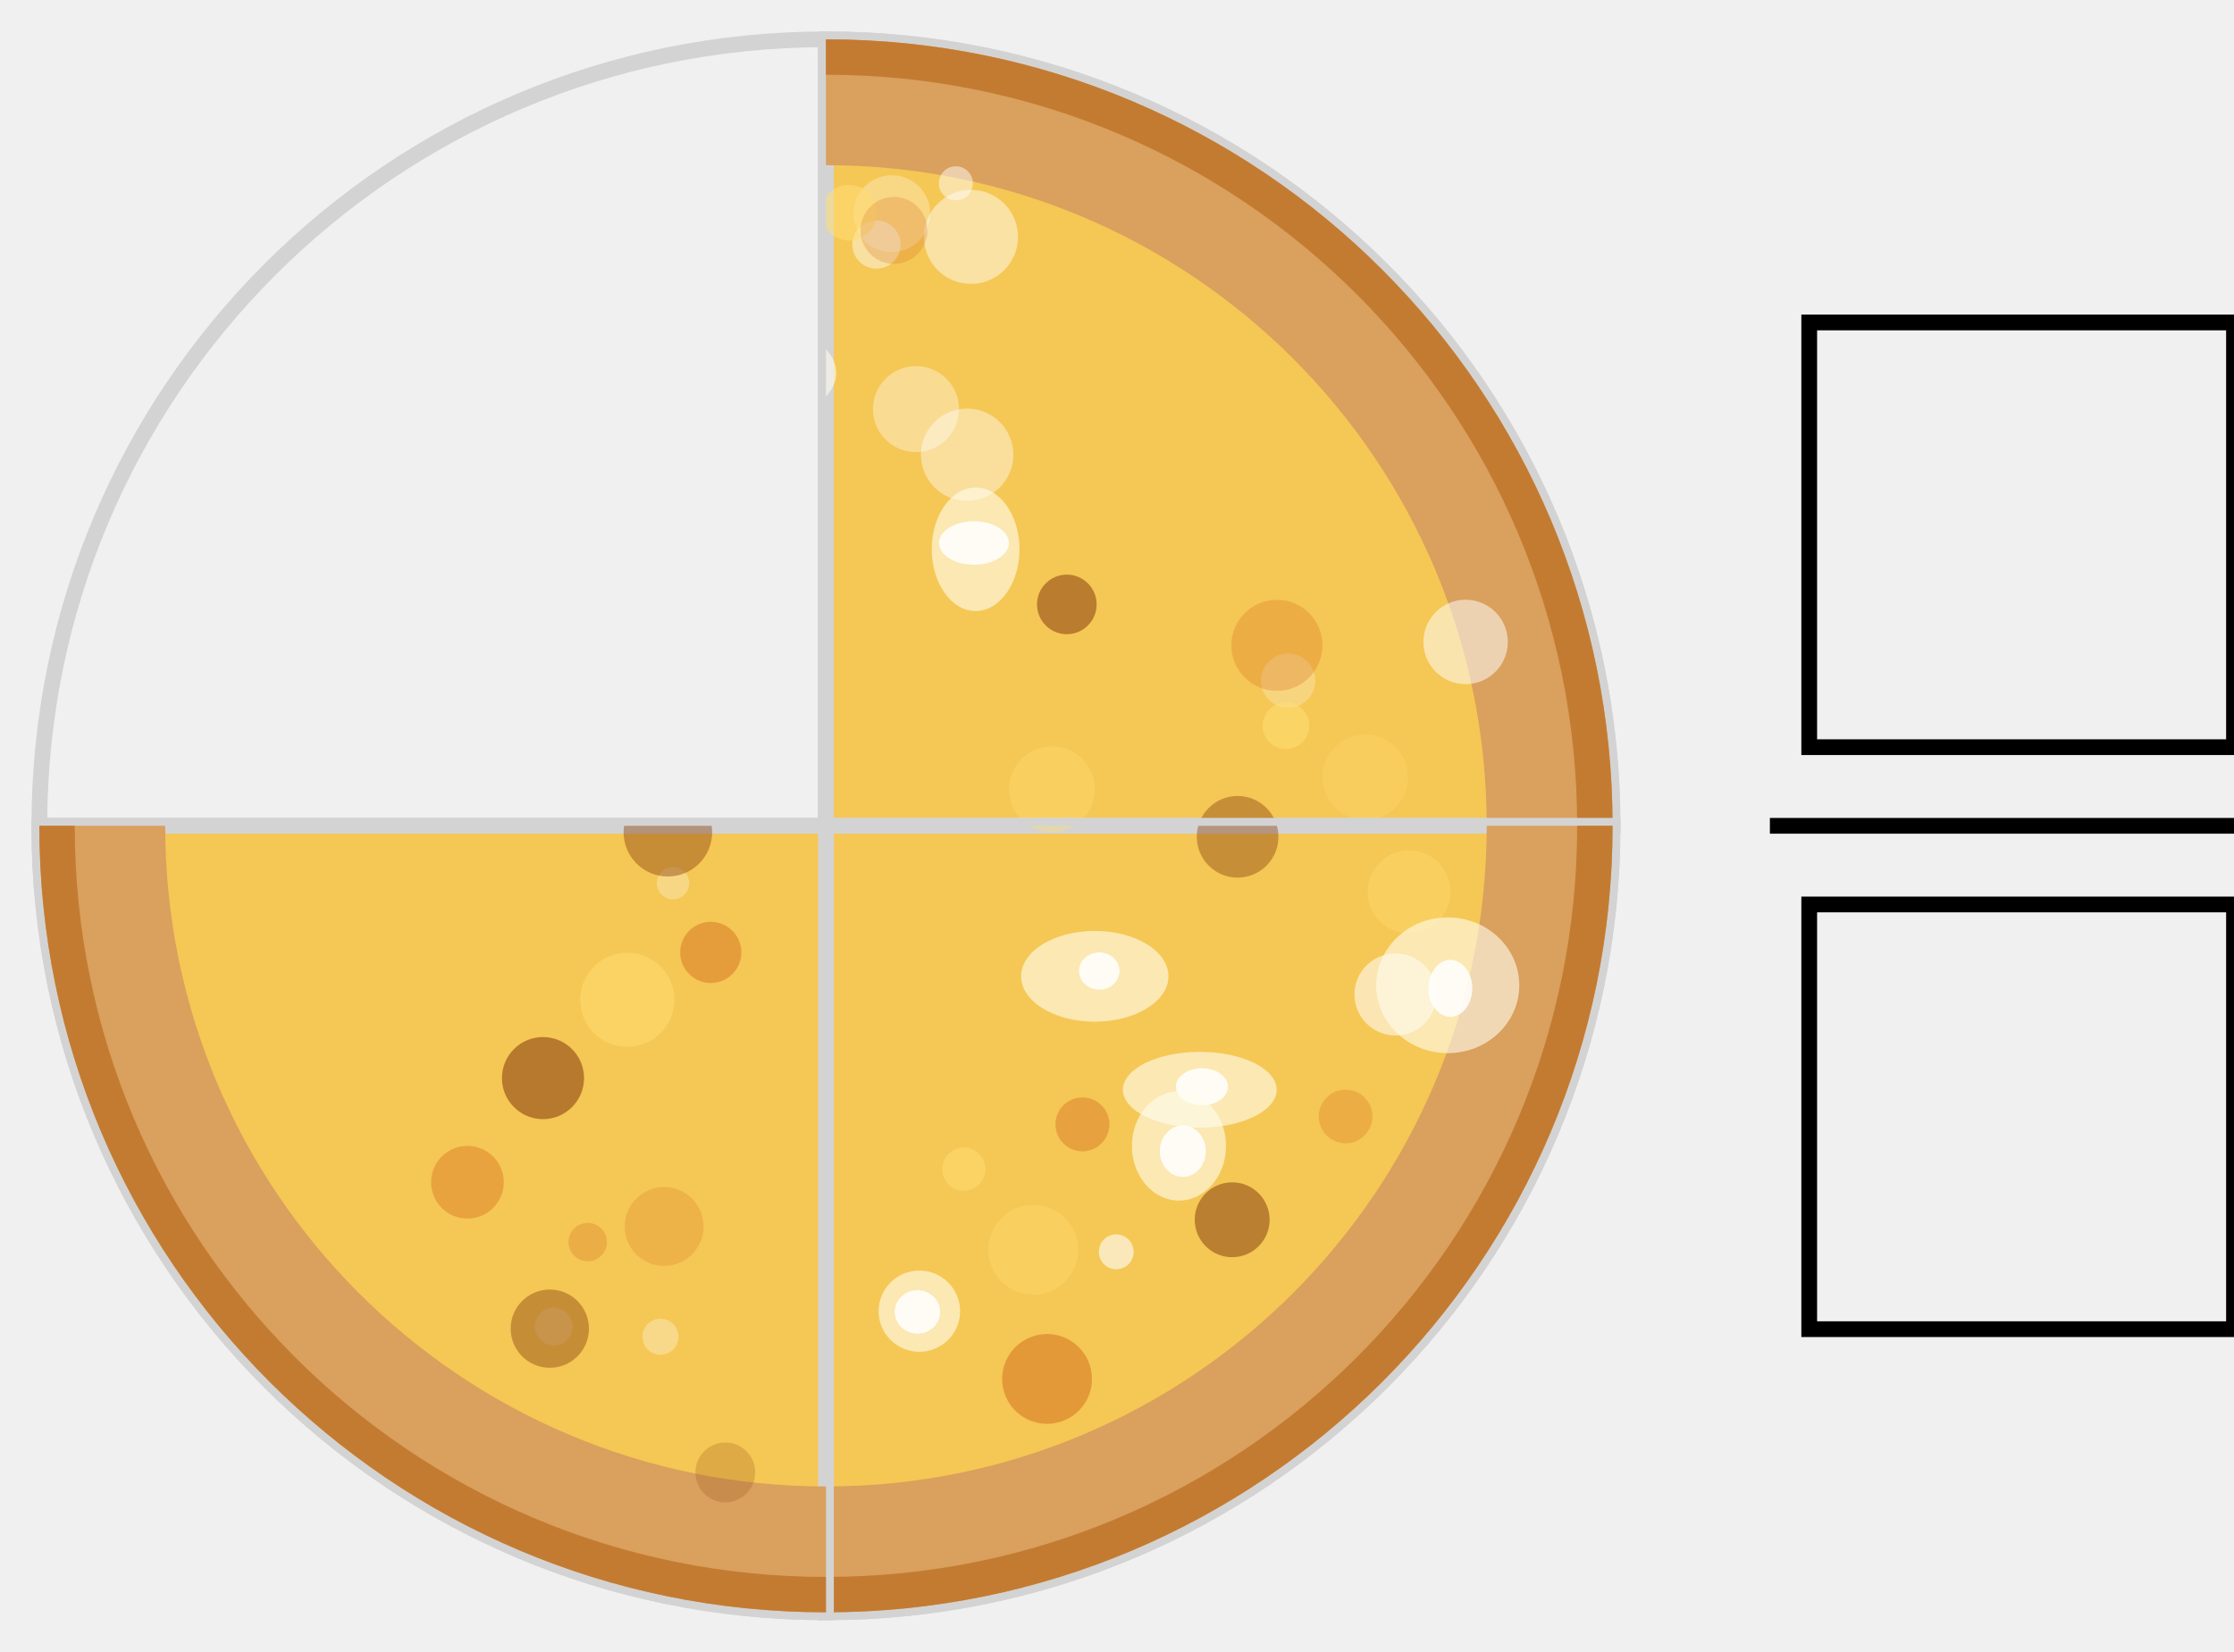
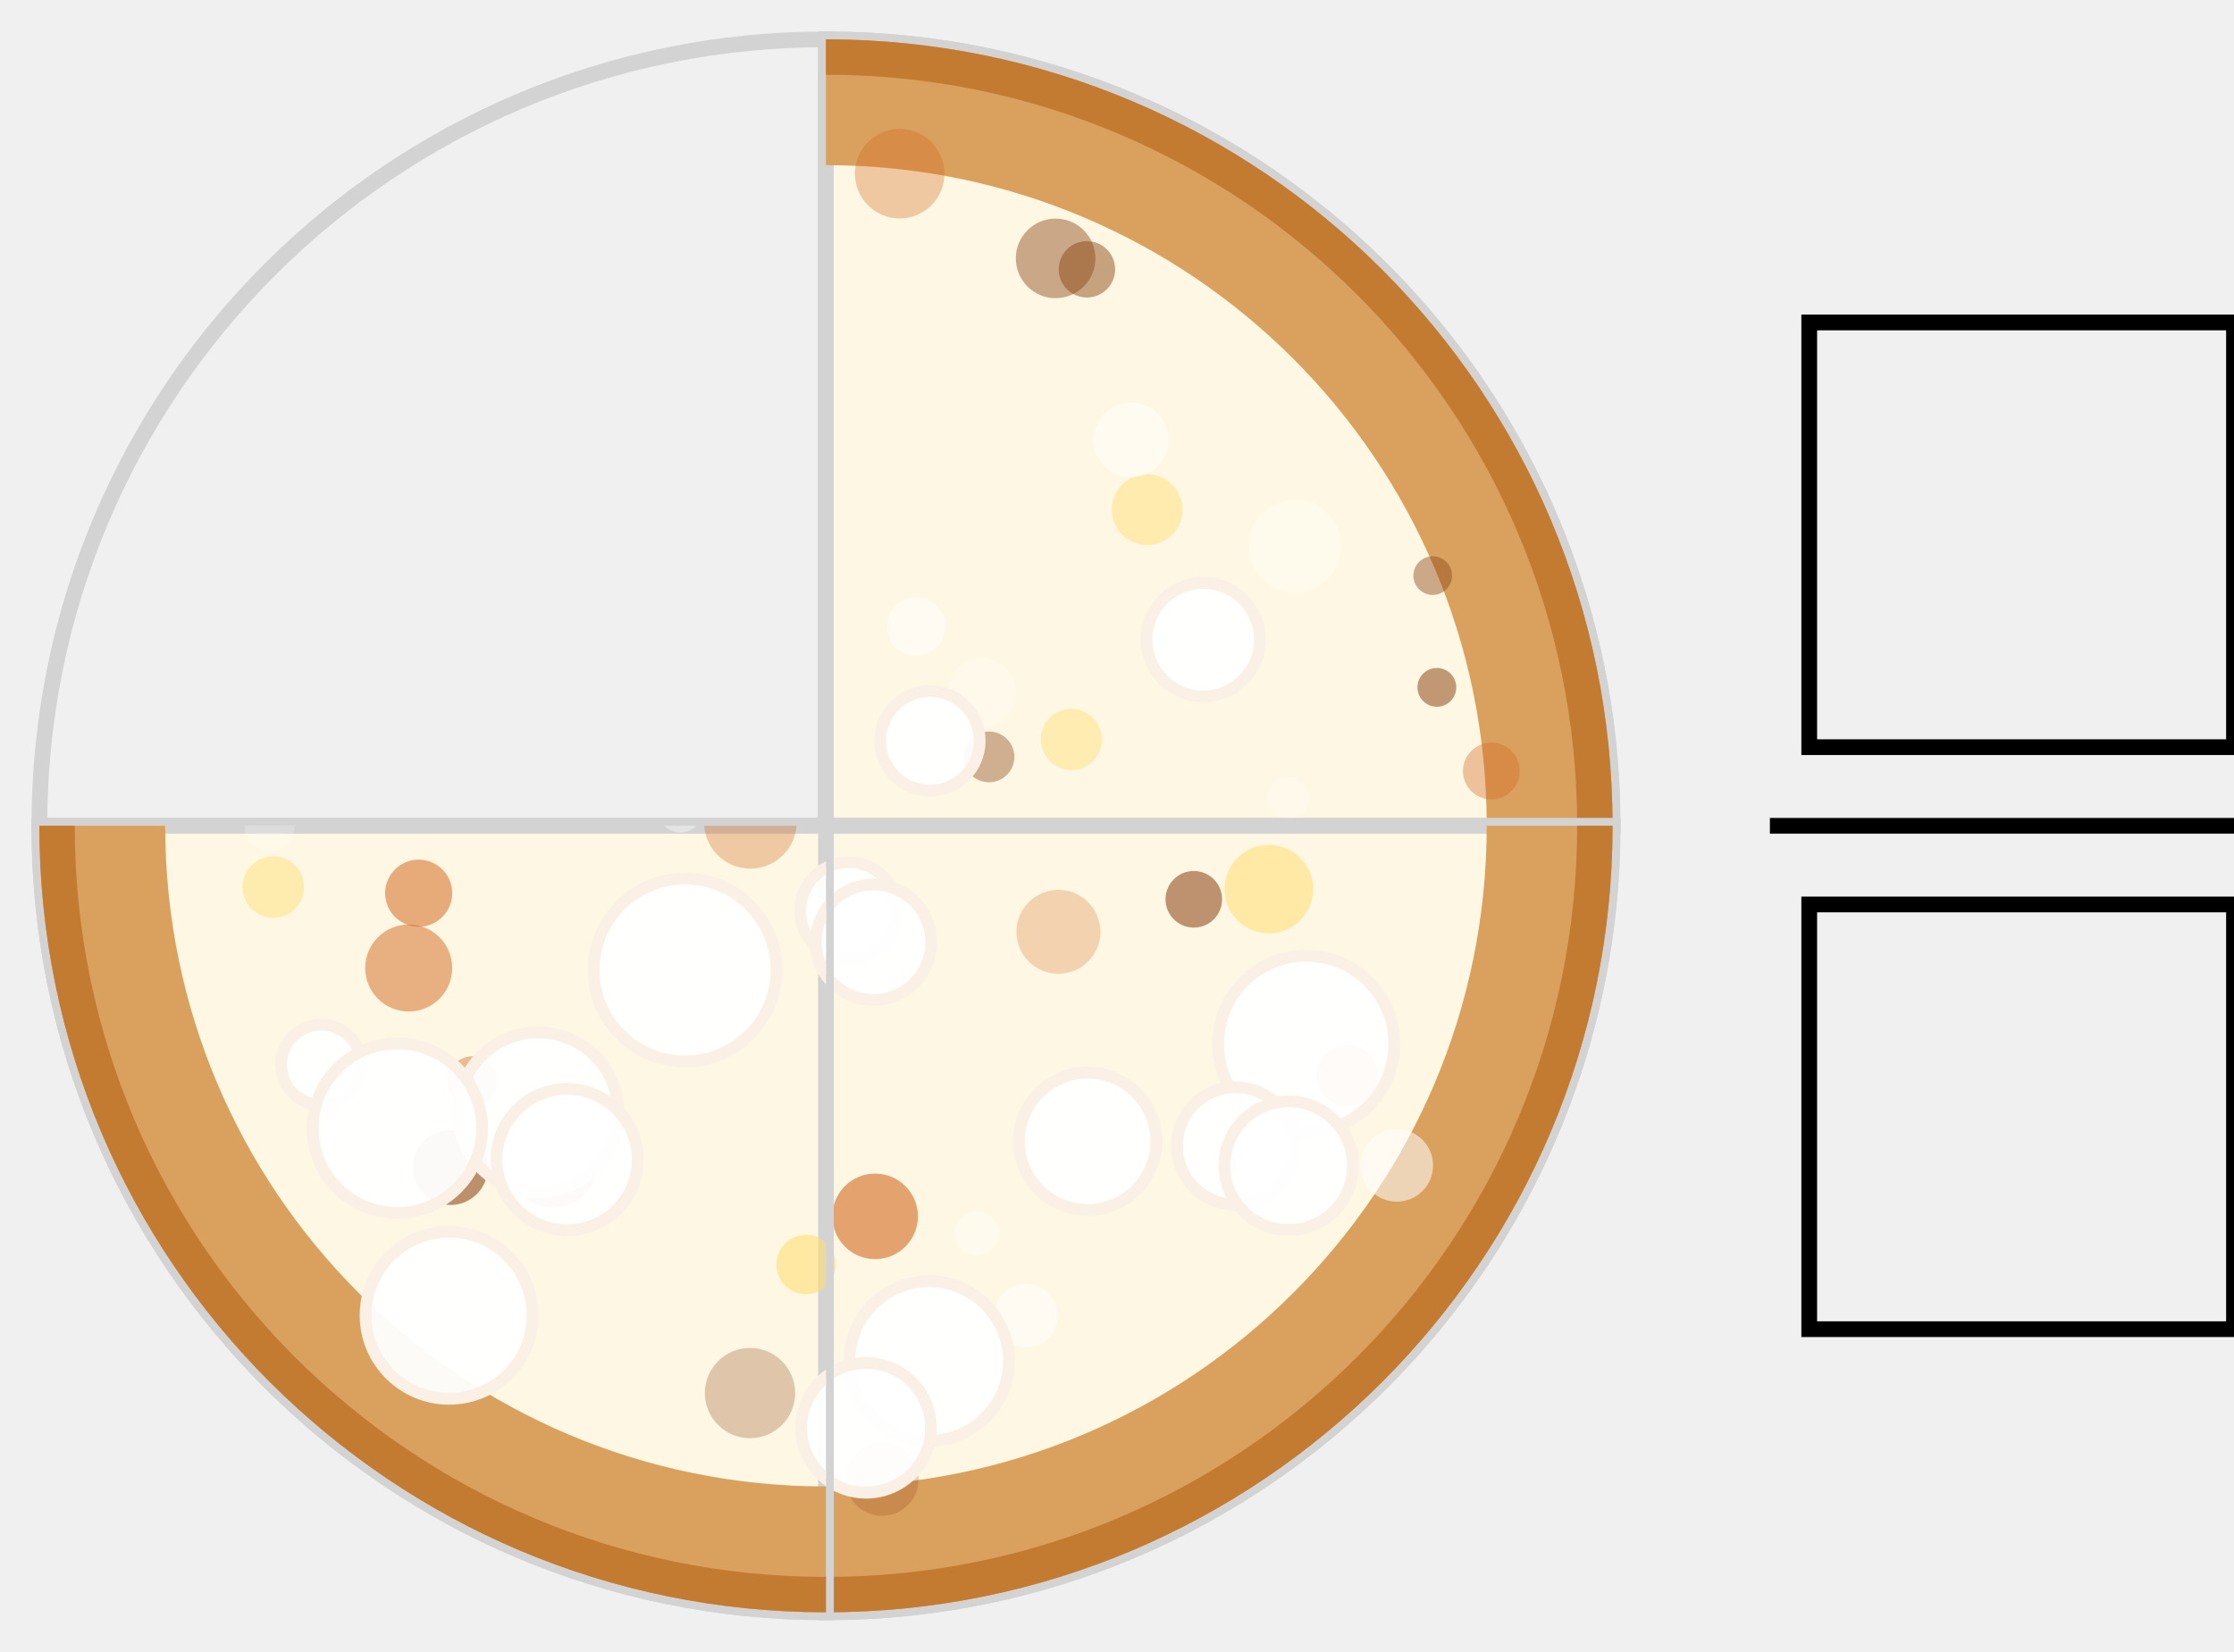
<svg xmlns="http://www.w3.org/2000/svg" xmlns:xlink="http://www.w3.org/1999/xlink" width="284.0" height="210" viewBox="0 0 284.0 210">
  <defs>
-     <clipPath id="clip-4557158128-4503489744">
+     <clipPath id="clip-4524472048-4472137168">
      <path d="M105.0,105.0 L105.0,5.0 A100,100,0,0,1,205.0,105.0 Z" fill="none" />
    </clipPath>
-     <clipPath id="clip-4557158128-4567683664">
+     <clipPath id="clip-4524472048-4535507792">
      <path d="M105.0,105.0 L205.0,105.0 A100,100,0,0,1,105.0,205.0 Z" fill="none" />
    </clipPath>
-     <clipPath id="clip-4557158128-4568192592">
+     <clipPath id="clip-4524472048-4535001040">
      <path d="M105.0,105.0 L105.0,205.0 A100,100,0,0,1,5.0,105 Z" fill="none" />
    </clipPath>
  </defs>
  <g>
    <path d="M105.0,105.0 L105.0,5.0 A100,100,0,0,1,205.0,105.0 Z" fill="none" stroke="lightgray" stroke-width="2" />
    <path d="M105.0,105.0 L205.0,105.0 A100,100,0,0,1,105.0,205.0 Z" fill="none" stroke="lightgray" stroke-width="2" />
    <path d="M105.0,105.0 L105.0,205.0 A100,100,0,0,1,5.0,105 Z" fill="none" stroke="lightgray" stroke-width="2" />
    <path d="M105.0,105.0 L5.0,105 A100,100,0,0,1,105,5.0 Z" fill="none" stroke="lightgray" stroke-width="2" />
-     <path d="M105.0,105.0 L105.0,5.0 A100,100,0,0,1,205.0,105.0 Z" fill="#F5C754" stroke="lightgray" stroke-width="2" />
-     <use xlink:href="#clip-4557158128-4503489744" />
-     <g clip-path="url(#clip-4557158128-4503489744)">
+     <path d="M105.0,105.0 L105.0,5.0 A100,100,0,0,1,205.0,105.0 Z" fill="#FEF7E3" stroke="lightgray" stroke-width="2" />
+     <use xlink:href="#clip-4524472048-4472137168" />
+     <g clip-path="url(#clip-4524472048-4472137168)">
      <circle cx="105.0" cy="105.0" r="92" stroke="#DAA05D" stroke-width="16" fill="none" />
      <circle cx="105.0" cy="105.0" r="98" stroke="#C37B32" stroke-width="5" fill="none" />
-       <circle cx="177.41" cy="126.445" r="5.221" fill="#FFFFFF" fill-opacity="0.554" />
-       <circle cx="133.108" cy="175.327" r="5.71" fill="#D2691E" fill-opacity="0.481" />
-       <circle cx="85.553" cy="112.297" r="2.055" fill="#FFFFFF" fill-opacity="0.284" />
-       <circle cx="122.53" cy="148.662" r="2.758" fill="#FFDE75" fill-opacity="0.496" />
-       <circle cx="79.747" cy="127.121" r="5.995" fill="#FFDE75" fill-opacity="0.499" />
-       <circle cx="113.379" cy="27.168" r="4.886" fill="#FFFFFF" fill-opacity="0.287" />
-       <circle cx="163.754" cy="86.546" r="3.454" fill="#FFFFFF" fill-opacity="0.245" />
-       <circle cx="116.447" cy="52.019" r="5.471" fill="#FFFFFF" fill-opacity="0.367" />
-       <circle cx="156.641" cy="155.088" r="4.759" fill="#8B4513" fill-opacity="0.551" />
-       <circle cx="123.437" cy="30.119" r="5.982" fill="#FFFFFF" fill-opacity="0.468" />
-       <circle cx="131.353" cy="158.908" r="5.721" fill="#FFDE75" fill-opacity="0.372" />
-       <circle cx="157.332" cy="106.395" r="5.19" fill="#8B4513" fill-opacity="0.43" />
-       <circle cx="111.421" cy="31.098" r="3.065" fill="#FFFFFF" fill-opacity="0.449" />
-       <circle cx="84.431" cy="155.946" r="5.007" fill="#D2691E" fill-opacity="0.22" />
-       <circle cx="135.621" cy="76.85" r="3.79" fill="#8B4513" fill-opacity="0.56" />
-       <circle cx="35.321" cy="99.218" r="2.649" fill="#FFDE75" fill-opacity="0.517" />
-       <circle cx="171.062" cy="141.955" r="3.407" fill="#D2691E" fill-opacity="0.281" />
-       <circle cx="137.606" cy="142.957" r="3.426" fill="#D2691E" fill-opacity="0.409" />
-       <circle cx="107.952" cy="27.048" r="3.543" fill="#FFDE75" fill-opacity="0.56" />
-       <circle cx="78.528" cy="90.648" r="4.291" fill="#8B4513" fill-opacity="0.279" />
-       <circle cx="70.394" cy="168.66" r="2.404" fill="#FFFFFF" fill-opacity="0.215" />
-       <circle cx="59.424" cy="150.317" r="4.621" fill="#D2691E" fill-opacity="0.375" />
-       <circle cx="58.285" cy="71.494" r="5.546" fill="#FFDE75" fill-opacity="0.433" />
-       <circle cx="163.487" cy="92.274" r="2.974" fill="#FFDE75" fill-opacity="0.534" />
-       <circle cx="141.906" cy="159.165" r="2.216" fill="#FFFFFF" fill-opacity="0.597" />
-       <circle cx="46.391" cy="65.244" r="3.004" fill="#8B4513" fill-opacity="0.307" />
-       <circle cx="113.642" cy="29.294" r="4.255" fill="#D2691E" fill-opacity="0.232" />
-       <circle cx="173.557" cy="98.827" r="5.443" fill="#FFDE75" fill-opacity="0.256" />
-       <circle cx="133.731" cy="100.349" r="5.462" fill="#FFDE75" fill-opacity="0.38" />
-       <circle cx="121.514" cy="23.305" r="2.164" fill="#FFFFFF" fill-opacity="0.483" />
-       <circle cx="29.654" cy="95.96" r="3.116" fill="#D2691E" fill-opacity="0.53" />
-       <circle cx="71.553" cy="84.394" r="4.637" fill="#FFFFFF" fill-opacity="0.472" />
-       <circle cx="179.128" cy="113.39" r="5.27" fill="#FFDE75" fill-opacity="0.387" />
-       <circle cx="83.965" cy="169.965" r="2.294" fill="#FFFFFF" fill-opacity="0.31" />
-       <circle cx="90.358" cy="121.098" r="3.89" fill="#D2691E" fill-opacity="0.434" />
-       <circle cx="95.423" cy="94.741" r="5.723" fill="#D2691E" fill-opacity="0.385" />
-       <circle cx="162.33" cy="82.051" r="5.787" fill="#D2691E" fill-opacity="0.28" />
-       <circle cx="94.464" cy="26.626" r="5.236" fill="#FFDE75" fill-opacity="0.39" />
-       <circle cx="69.029" cy="137.077" r="5.219" fill="#8B4513" fill-opacity="0.595" />
-       <circle cx="74.712" cy="157.93" r="2.436" fill="#D2691E" fill-opacity="0.279" />
-       <circle cx="186.317" cy="81.62" r="5.367" fill="#FFFFFF" fill-opacity="0.527" />
-       <circle cx="92.206" cy="187.213" r="3.801" fill="#8B4513" fill-opacity="0.222" />
-       <circle cx="69.894" cy="168.935" r="4.975" fill="#8B4513" fill-opacity="0.445" />
-       <circle cx="122.95" cy="57.819" r="5.874" fill="#FFFFFF" fill-opacity="0.421" />
-       <circle cx="84.902" cy="105.813" r="5.629" fill="#8B4513" fill-opacity="0.453" />
-       <ellipse cx="124.027" cy="69.837" rx="5.578" ry="7.857" fill="#FFFDF0" fill-opacity="0.6" />
-       <ellipse cx="123.813" cy="69.039" rx="4.448" ry="2.763" fill="#FFFFFF" fill-opacity="0.85" />
-       <ellipse cx="152.527" cy="138.559" rx="9.777" ry="4.823" fill="#FFFDF0" fill-opacity="0.6" />
-       <ellipse cx="152.798" cy="138.182" rx="3.313" ry="2.358" fill="#FFFFFF" fill-opacity="0.85" />
-       <ellipse cx="149.876" cy="145.703" rx="5.986" ry="6.951" fill="#FFFDF0" fill-opacity="0.6" />
-       <ellipse cx="150.37" cy="146.367" rx="2.931" ry="3.272" fill="#FFFFFF" fill-opacity="0.85" />
-       <ellipse cx="72.487" cy="75.161" rx="6.234" ry="8.643" fill="#FFFDF0" fill-opacity="0.6" />
-       <ellipse cx="72.146" cy="74.445" rx="3.549" ry="3.179" fill="#FFFFFF" fill-opacity="0.85" />
-       <ellipse cx="68.202" cy="35.196" rx="6.314" ry="6.829" fill="#FFFDF0" fill-opacity="0.6" />
-       <ellipse cx="67.424" cy="34.622" rx="3.715" ry="3.796" fill="#FFFFFF" fill-opacity="0.85" />
-       <ellipse cx="184.052" cy="125.276" rx="9.089" ry="8.628" fill="#FFFDF0" fill-opacity="0.6" />
-       <ellipse cx="184.381" cy="125.666" rx="2.781" ry="3.622" fill="#FFFFFF" fill-opacity="0.85" />
-       <ellipse cx="139.175" cy="124.133" rx="9.37" ry="5.773" fill="#FFFDF0" fill-opacity="0.6" />
-       <ellipse cx="139.742" cy="123.465" rx="2.574" ry="2.371" fill="#FFFFFF" fill-opacity="0.85" />
-       <ellipse cx="116.874" cy="166.713" rx="5.183" ry="5.166" fill="#FFFDF0" fill-opacity="0.6" />
-       <ellipse cx="116.632" cy="166.805" rx="2.89" ry="2.762" fill="#FFFFFF" fill-opacity="0.85" />
-       <ellipse cx="98.458" cy="47.407" rx="7.843" ry="5.419" fill="#FFFDF0" fill-opacity="0.6" />
-       <ellipse cx="98.056" cy="46.5" rx="4.508" ry="3.691" fill="#FFFFFF" fill-opacity="0.85" />
+       <circle cx="153.057" cy="83.228" r="5.509" fill="#FFFFFF" fill-opacity="0.579" />
+       <circle cx="114.373" cy="22.083" r="5.691" fill="#D2691E" fill-opacity="0.339" />
+       <circle cx="124.164" cy="156.836" r="2.809" fill="#FFFFFF" fill-opacity="0.359" />
+       <circle cx="177.573" cy="148.177" r="4.608" fill="#FFFFFF" fill-opacity="0.547" />
+       <circle cx="78.573" cy="94.563" r="4.481" fill="#FFDE75" fill-opacity="0.481" />
+       <circle cx="41.48" cy="76.253" r="2.447" fill="#D2691E" fill-opacity="0.335" />
+       <circle cx="136.201" cy="94.016" r="3.885" fill="#FFDE75" fill-opacity="0.45" />
+       <circle cx="70.371" cy="148.121" r="5.433" fill="#8B4513" fill-opacity="0.467" />
+       <circle cx="82.926" cy="41.995" r="4.525" fill="#FFDE75" fill-opacity="0.463" />
+       <circle cx="182.66" cy="87.394" r="2.466" fill="#8B4513" fill-opacity="0.532" />
+       <circle cx="70.59" cy="35.778" r="3.412" fill="#D2691E" fill-opacity="0.221" />
+       <circle cx="111.252" cy="154.656" r="5.437" fill="#D2691E" fill-opacity="0.592" />
+       <circle cx="62.468" cy="90.994" r="3.602" fill="#8B4513" fill-opacity="0.255" />
+       <circle cx="125.725" cy="96.238" r="3.227" fill="#8B4513" fill-opacity="0.4" />
+       <circle cx="38.287" cy="77.402" r="5.944" fill="#FFDE75" fill-opacity="0.253" />
+       <circle cx="99.93" cy="100.169" r="4.262" fill="#8B4513" fill-opacity="0.38" />
+       <circle cx="67.198" cy="79.562" r="3.547" fill="#8B4513" fill-opacity="0.224" />
+       <circle cx="102.47" cy="160.777" r="3.775" fill="#FFDE75" fill-opacity="0.593" />
+       <circle cx="51.958" cy="123.079" r="5.531" fill="#D2691E" fill-opacity="0.5" />
+       <circle cx="161.304" cy="113.053" r="5.628" fill="#FFDE75" fill-opacity="0.564" />
+       <circle cx="57.262" cy="148.452" r="4.758" fill="#8B4513" fill-opacity="0.579" />
+       <circle cx="138.176" cy="34.242" r="3.586" fill="#8B4513" fill-opacity="0.48" />
+       <circle cx="134.552" cy="118.478" r="5.337" fill="#D2691E" fill-opacity="0.259" />
+       <circle cx="95.347" cy="177.124" r="5.74" fill="#8B4513" fill-opacity="0.273" />
+       <circle cx="34.75" cy="112.792" r="3.907" fill="#FFDE75" fill-opacity="0.483" />
+       <circle cx="171.247" cy="136.727" r="3.886" fill="#D2691E" fill-opacity="0.49" />
+       <circle cx="145.832" cy="64.795" r="4.497" fill="#FFDE75" fill-opacity="0.496" />
+       <circle cx="189.591" cy="98.032" r="3.611" fill="#D2691E" fill-opacity="0.368" />
+       <circle cx="164.616" cy="69.425" r="5.902" fill="#FFFFFF" fill-opacity="0.318" />
+       <circle cx="62.693" cy="93.627" r="3.587" fill="#FFFFFF" fill-opacity="0.434" />
+       <circle cx="182.136" cy="73.188" r="2.455" fill="#8B4513" fill-opacity="0.436" />
+       <circle cx="53.225" cy="113.562" r="4.265" fill="#D2691E" fill-opacity="0.532" />
+       <circle cx="34.262" cy="105.061" r="3.176" fill="#FFFFFF" fill-opacity="0.207" />
+       <circle cx="99.299" cy="85.925" r="3.544" fill="#8B4513" fill-opacity="0.258" />
+       <circle cx="112.138" cy="188.078" r="4.648" fill="#8B4513" fill-opacity="0.215" />
+       <circle cx="86.501" cy="102.966" r="2.877" fill="#FFFFFF" fill-opacity="0.391" />
+       <circle cx="163.764" cy="101.448" r="2.67" fill="#FFFFFF" fill-opacity="0.261" />
+       <circle cx="116.473" cy="79.665" r="3.705" fill="#FFFFFF" fill-opacity="0.547" />
+       <circle cx="134.197" cy="32.853" r="5.058" fill="#8B4513" fill-opacity="0.447" />
+       <circle cx="60.051" cy="137.5" r="3.191" fill="#D2691E" fill-opacity="0.416" />
+       <circle cx="143.793" cy="55.951" r="4.752" fill="#FFFFFF" fill-opacity="0.514" />
+       <circle cx="130.424" cy="167.279" r="4.025" fill="#FFFFFF" fill-opacity="0.547" />
+       <circle cx="124.823" cy="88.023" r="4.362" fill="#FFFFFF" fill-opacity="0.291" />
+       <circle cx="95.385" cy="104.556" r="5.886" fill="#D2691E" fill-opacity="0.325" />
+       <circle cx="151.764" cy="114.343" r="3.598" fill="#8B4513" fill-opacity="0.561" />
+       <circle cx="118.115" cy="173.054" r="10.145" fill="#FFFFFF" fill-opacity="0.95" stroke="#FAF0E6" stroke-width="1.5" />
+       <circle cx="152.958" cy="81.329" r="7.209" fill="#FFFFFF" fill-opacity="0.95" stroke="#FAF0E6" stroke-width="1.5" />
+       <circle cx="68.432" cy="141.434" r="10.17" fill="#FFFFFF" fill-opacity="0.95" stroke="#FAF0E6" stroke-width="1.5" />
+       <circle cx="37.091" cy="72.529" r="10.383" fill="#FFFFFF" fill-opacity="0.95" stroke="#FAF0E6" stroke-width="1.5" />
+       <circle cx="40.831" cy="135.38" r="5.099" fill="#FFFFFF" fill-opacity="0.95" stroke="#FAF0E6" stroke-width="1.5" />
+       <circle cx="110.1" cy="181.546" r="8.243" fill="#FFFFFF" fill-opacity="0.95" stroke="#FAF0E6" stroke-width="1.5" />
+       <circle cx="72.093" cy="147.434" r="8.976" fill="#FFFFFF" fill-opacity="0.95" stroke="#FAF0E6" stroke-width="1.5" />
+       <circle cx="118.212" cy="94.195" r="6.327" fill="#FFFFFF" fill-opacity="0.95" stroke="#FAF0E6" stroke-width="1.5" />
+       <circle cx="87.091" cy="123.331" r="11.623" fill="#FFFFFF" fill-opacity="0.95" stroke="#FAF0E6" stroke-width="1.5" />
+       <circle cx="57.087" cy="167.237" r="10.613" fill="#FFFFFF" fill-opacity="0.95" stroke="#FAF0E6" stroke-width="1.5" />
+       <circle cx="138.266" cy="145.111" r="8.729" fill="#FFFFFF" fill-opacity="0.95" stroke="#FAF0E6" stroke-width="1.5" />
+       <circle cx="166.056" cy="132.716" r="11.197" fill="#FFFFFF" fill-opacity="0.95" stroke="#FAF0E6" stroke-width="1.5" />
+       <circle cx="107.913" cy="115.798" r="6.18" fill="#FFFFFF" fill-opacity="0.95" stroke="#FAF0E6" stroke-width="1.5" />
+       <circle cx="50.517" cy="143.445" r="10.768" fill="#FFFFFF" fill-opacity="0.95" stroke="#FAF0E6" stroke-width="1.5" />
+       <circle cx="157.081" cy="145.694" r="7.461" fill="#FFFFFF" fill-opacity="0.95" stroke="#FAF0E6" stroke-width="1.5" />
+       <circle cx="111.039" cy="119.802" r="7.341" fill="#FFFFFF" fill-opacity="0.95" stroke="#FAF0E6" stroke-width="1.5" />
+       <circle cx="63.9" cy="79.355" r="10.038" fill="#FFFFFF" fill-opacity="0.95" stroke="#FAF0E6" stroke-width="1.5" />
+       <circle cx="163.826" cy="148.211" r="8.173" fill="#FFFFFF" fill-opacity="0.95" stroke="#FAF0E6" stroke-width="1.5" />
    </g>
-     <path d="M105.0,105.0 L205.0,105.0 A100,100,0,0,1,105.0,205.0 Z" fill="#F5C754" stroke="lightgray" stroke-width="2" />
-     <use xlink:href="#clip-4557158128-4567683664" />
-     <g clip-path="url(#clip-4557158128-4567683664)">
+     <path d="M105.0,105.0 L205.0,105.0 A100,100,0,0,1,105.0,205.0 Z" fill="#FEF7E3" stroke="lightgray" stroke-width="2" />
+     <use xlink:href="#clip-4524472048-4535507792" />
+     <g clip-path="url(#clip-4524472048-4535507792)">
      <circle cx="105.0" cy="105.0" r="92" stroke="#DAA05D" stroke-width="16" fill="none" />
      <circle cx="105.0" cy="105.0" r="98" stroke="#C37B32" stroke-width="5" fill="none" />
-       <circle cx="177.41" cy="126.445" r="5.221" fill="#FFFFFF" fill-opacity="0.554" />
-       <circle cx="133.108" cy="175.327" r="5.71" fill="#D2691E" fill-opacity="0.481" />
-       <circle cx="85.553" cy="112.297" r="2.055" fill="#FFFFFF" fill-opacity="0.284" />
-       <circle cx="122.53" cy="148.662" r="2.758" fill="#FFDE75" fill-opacity="0.496" />
-       <circle cx="79.747" cy="127.121" r="5.995" fill="#FFDE75" fill-opacity="0.499" />
-       <circle cx="113.379" cy="27.168" r="4.886" fill="#FFFFFF" fill-opacity="0.287" />
-       <circle cx="163.754" cy="86.546" r="3.454" fill="#FFFFFF" fill-opacity="0.245" />
-       <circle cx="116.447" cy="52.019" r="5.471" fill="#FFFFFF" fill-opacity="0.367" />
-       <circle cx="156.641" cy="155.088" r="4.759" fill="#8B4513" fill-opacity="0.551" />
-       <circle cx="123.437" cy="30.119" r="5.982" fill="#FFFFFF" fill-opacity="0.468" />
-       <circle cx="131.353" cy="158.908" r="5.721" fill="#FFDE75" fill-opacity="0.372" />
-       <circle cx="157.332" cy="106.395" r="5.19" fill="#8B4513" fill-opacity="0.43" />
-       <circle cx="111.421" cy="31.098" r="3.065" fill="#FFFFFF" fill-opacity="0.449" />
-       <circle cx="84.431" cy="155.946" r="5.007" fill="#D2691E" fill-opacity="0.22" />
-       <circle cx="135.621" cy="76.85" r="3.79" fill="#8B4513" fill-opacity="0.56" />
-       <circle cx="35.321" cy="99.218" r="2.649" fill="#FFDE75" fill-opacity="0.517" />
-       <circle cx="171.062" cy="141.955" r="3.407" fill="#D2691E" fill-opacity="0.281" />
-       <circle cx="137.606" cy="142.957" r="3.426" fill="#D2691E" fill-opacity="0.409" />
-       <circle cx="107.952" cy="27.048" r="3.543" fill="#FFDE75" fill-opacity="0.56" />
-       <circle cx="78.528" cy="90.648" r="4.291" fill="#8B4513" fill-opacity="0.279" />
-       <circle cx="70.394" cy="168.66" r="2.404" fill="#FFFFFF" fill-opacity="0.215" />
-       <circle cx="59.424" cy="150.317" r="4.621" fill="#D2691E" fill-opacity="0.375" />
-       <circle cx="58.285" cy="71.494" r="5.546" fill="#FFDE75" fill-opacity="0.433" />
-       <circle cx="163.487" cy="92.274" r="2.974" fill="#FFDE75" fill-opacity="0.534" />
-       <circle cx="141.906" cy="159.165" r="2.216" fill="#FFFFFF" fill-opacity="0.597" />
-       <circle cx="46.391" cy="65.244" r="3.004" fill="#8B4513" fill-opacity="0.307" />
-       <circle cx="113.642" cy="29.294" r="4.255" fill="#D2691E" fill-opacity="0.232" />
-       <circle cx="173.557" cy="98.827" r="5.443" fill="#FFDE75" fill-opacity="0.256" />
-       <circle cx="133.731" cy="100.349" r="5.462" fill="#FFDE75" fill-opacity="0.38" />
-       <circle cx="121.514" cy="23.305" r="2.164" fill="#FFFFFF" fill-opacity="0.483" />
-       <circle cx="29.654" cy="95.96" r="3.116" fill="#D2691E" fill-opacity="0.53" />
-       <circle cx="71.553" cy="84.394" r="4.637" fill="#FFFFFF" fill-opacity="0.472" />
-       <circle cx="179.128" cy="113.39" r="5.27" fill="#FFDE75" fill-opacity="0.387" />
-       <circle cx="83.965" cy="169.965" r="2.294" fill="#FFFFFF" fill-opacity="0.31" />
-       <circle cx="90.358" cy="121.098" r="3.89" fill="#D2691E" fill-opacity="0.434" />
-       <circle cx="95.423" cy="94.741" r="5.723" fill="#D2691E" fill-opacity="0.385" />
-       <circle cx="162.33" cy="82.051" r="5.787" fill="#D2691E" fill-opacity="0.28" />
-       <circle cx="94.464" cy="26.626" r="5.236" fill="#FFDE75" fill-opacity="0.39" />
-       <circle cx="69.029" cy="137.077" r="5.219" fill="#8B4513" fill-opacity="0.595" />
-       <circle cx="74.712" cy="157.93" r="2.436" fill="#D2691E" fill-opacity="0.279" />
-       <circle cx="186.317" cy="81.62" r="5.367" fill="#FFFFFF" fill-opacity="0.527" />
-       <circle cx="92.206" cy="187.213" r="3.801" fill="#8B4513" fill-opacity="0.222" />
-       <circle cx="69.894" cy="168.935" r="4.975" fill="#8B4513" fill-opacity="0.445" />
-       <circle cx="122.95" cy="57.819" r="5.874" fill="#FFFFFF" fill-opacity="0.421" />
-       <circle cx="84.902" cy="105.813" r="5.629" fill="#8B4513" fill-opacity="0.453" />
-       <ellipse cx="124.027" cy="69.837" rx="5.578" ry="7.857" fill="#FFFDF0" fill-opacity="0.6" />
-       <ellipse cx="123.813" cy="69.039" rx="4.448" ry="2.763" fill="#FFFFFF" fill-opacity="0.85" />
-       <ellipse cx="152.527" cy="138.559" rx="9.777" ry="4.823" fill="#FFFDF0" fill-opacity="0.6" />
-       <ellipse cx="152.798" cy="138.182" rx="3.313" ry="2.358" fill="#FFFFFF" fill-opacity="0.85" />
-       <ellipse cx="149.876" cy="145.703" rx="5.986" ry="6.951" fill="#FFFDF0" fill-opacity="0.6" />
-       <ellipse cx="150.37" cy="146.367" rx="2.931" ry="3.272" fill="#FFFFFF" fill-opacity="0.85" />
-       <ellipse cx="72.487" cy="75.161" rx="6.234" ry="8.643" fill="#FFFDF0" fill-opacity="0.6" />
-       <ellipse cx="72.146" cy="74.445" rx="3.549" ry="3.179" fill="#FFFFFF" fill-opacity="0.85" />
-       <ellipse cx="68.202" cy="35.196" rx="6.314" ry="6.829" fill="#FFFDF0" fill-opacity="0.6" />
-       <ellipse cx="67.424" cy="34.622" rx="3.715" ry="3.796" fill="#FFFFFF" fill-opacity="0.85" />
-       <ellipse cx="184.052" cy="125.276" rx="9.089" ry="8.628" fill="#FFFDF0" fill-opacity="0.6" />
-       <ellipse cx="184.381" cy="125.666" rx="2.781" ry="3.622" fill="#FFFFFF" fill-opacity="0.85" />
-       <ellipse cx="139.175" cy="124.133" rx="9.37" ry="5.773" fill="#FFFDF0" fill-opacity="0.6" />
-       <ellipse cx="139.742" cy="123.465" rx="2.574" ry="2.371" fill="#FFFFFF" fill-opacity="0.85" />
-       <ellipse cx="116.874" cy="166.713" rx="5.183" ry="5.166" fill="#FFFDF0" fill-opacity="0.6" />
-       <ellipse cx="116.632" cy="166.805" rx="2.89" ry="2.762" fill="#FFFFFF" fill-opacity="0.85" />
-       <ellipse cx="98.458" cy="47.407" rx="7.843" ry="5.419" fill="#FFFDF0" fill-opacity="0.6" />
-       <ellipse cx="98.056" cy="46.5" rx="4.508" ry="3.691" fill="#FFFFFF" fill-opacity="0.85" />
+       <circle cx="153.057" cy="83.228" r="5.509" fill="#FFFFFF" fill-opacity="0.579" />
+       <circle cx="114.373" cy="22.083" r="5.691" fill="#D2691E" fill-opacity="0.339" />
+       <circle cx="124.164" cy="156.836" r="2.809" fill="#FFFFFF" fill-opacity="0.359" />
+       <circle cx="177.573" cy="148.177" r="4.608" fill="#FFFFFF" fill-opacity="0.547" />
+       <circle cx="78.573" cy="94.563" r="4.481" fill="#FFDE75" fill-opacity="0.481" />
+       <circle cx="41.48" cy="76.253" r="2.447" fill="#D2691E" fill-opacity="0.335" />
+       <circle cx="136.201" cy="94.016" r="3.885" fill="#FFDE75" fill-opacity="0.45" />
+       <circle cx="70.371" cy="148.121" r="5.433" fill="#8B4513" fill-opacity="0.467" />
+       <circle cx="82.926" cy="41.995" r="4.525" fill="#FFDE75" fill-opacity="0.463" />
+       <circle cx="182.66" cy="87.394" r="2.466" fill="#8B4513" fill-opacity="0.532" />
+       <circle cx="70.59" cy="35.778" r="3.412" fill="#D2691E" fill-opacity="0.221" />
+       <circle cx="111.252" cy="154.656" r="5.437" fill="#D2691E" fill-opacity="0.592" />
+       <circle cx="62.468" cy="90.994" r="3.602" fill="#8B4513" fill-opacity="0.255" />
+       <circle cx="125.725" cy="96.238" r="3.227" fill="#8B4513" fill-opacity="0.4" />
+       <circle cx="38.287" cy="77.402" r="5.944" fill="#FFDE75" fill-opacity="0.253" />
+       <circle cx="99.93" cy="100.169" r="4.262" fill="#8B4513" fill-opacity="0.38" />
+       <circle cx="67.198" cy="79.562" r="3.547" fill="#8B4513" fill-opacity="0.224" />
+       <circle cx="102.47" cy="160.777" r="3.775" fill="#FFDE75" fill-opacity="0.593" />
+       <circle cx="51.958" cy="123.079" r="5.531" fill="#D2691E" fill-opacity="0.5" />
+       <circle cx="161.304" cy="113.053" r="5.628" fill="#FFDE75" fill-opacity="0.564" />
+       <circle cx="57.262" cy="148.452" r="4.758" fill="#8B4513" fill-opacity="0.579" />
+       <circle cx="138.176" cy="34.242" r="3.586" fill="#8B4513" fill-opacity="0.48" />
+       <circle cx="134.552" cy="118.478" r="5.337" fill="#D2691E" fill-opacity="0.259" />
+       <circle cx="95.347" cy="177.124" r="5.74" fill="#8B4513" fill-opacity="0.273" />
+       <circle cx="34.75" cy="112.792" r="3.907" fill="#FFDE75" fill-opacity="0.483" />
+       <circle cx="171.247" cy="136.727" r="3.886" fill="#D2691E" fill-opacity="0.49" />
+       <circle cx="145.832" cy="64.795" r="4.497" fill="#FFDE75" fill-opacity="0.496" />
+       <circle cx="189.591" cy="98.032" r="3.611" fill="#D2691E" fill-opacity="0.368" />
+       <circle cx="164.616" cy="69.425" r="5.902" fill="#FFFFFF" fill-opacity="0.318" />
+       <circle cx="62.693" cy="93.627" r="3.587" fill="#FFFFFF" fill-opacity="0.434" />
+       <circle cx="182.136" cy="73.188" r="2.455" fill="#8B4513" fill-opacity="0.436" />
+       <circle cx="53.225" cy="113.562" r="4.265" fill="#D2691E" fill-opacity="0.532" />
+       <circle cx="34.262" cy="105.061" r="3.176" fill="#FFFFFF" fill-opacity="0.207" />
+       <circle cx="99.299" cy="85.925" r="3.544" fill="#8B4513" fill-opacity="0.258" />
+       <circle cx="112.138" cy="188.078" r="4.648" fill="#8B4513" fill-opacity="0.215" />
+       <circle cx="86.501" cy="102.966" r="2.877" fill="#FFFFFF" fill-opacity="0.391" />
+       <circle cx="163.764" cy="101.448" r="2.67" fill="#FFFFFF" fill-opacity="0.261" />
+       <circle cx="116.473" cy="79.665" r="3.705" fill="#FFFFFF" fill-opacity="0.547" />
+       <circle cx="134.197" cy="32.853" r="5.058" fill="#8B4513" fill-opacity="0.447" />
+       <circle cx="60.051" cy="137.5" r="3.191" fill="#D2691E" fill-opacity="0.416" />
+       <circle cx="143.793" cy="55.951" r="4.752" fill="#FFFFFF" fill-opacity="0.514" />
+       <circle cx="130.424" cy="167.279" r="4.025" fill="#FFFFFF" fill-opacity="0.547" />
+       <circle cx="124.823" cy="88.023" r="4.362" fill="#FFFFFF" fill-opacity="0.291" />
+       <circle cx="95.385" cy="104.556" r="5.886" fill="#D2691E" fill-opacity="0.325" />
+       <circle cx="151.764" cy="114.343" r="3.598" fill="#8B4513" fill-opacity="0.561" />
+       <circle cx="118.115" cy="173.054" r="10.145" fill="#FFFFFF" fill-opacity="0.95" stroke="#FAF0E6" stroke-width="1.5" />
+       <circle cx="152.958" cy="81.329" r="7.209" fill="#FFFFFF" fill-opacity="0.95" stroke="#FAF0E6" stroke-width="1.5" />
+       <circle cx="68.432" cy="141.434" r="10.17" fill="#FFFFFF" fill-opacity="0.95" stroke="#FAF0E6" stroke-width="1.5" />
+       <circle cx="37.091" cy="72.529" r="10.383" fill="#FFFFFF" fill-opacity="0.95" stroke="#FAF0E6" stroke-width="1.5" />
+       <circle cx="40.831" cy="135.38" r="5.099" fill="#FFFFFF" fill-opacity="0.95" stroke="#FAF0E6" stroke-width="1.5" />
+       <circle cx="110.1" cy="181.546" r="8.243" fill="#FFFFFF" fill-opacity="0.95" stroke="#FAF0E6" stroke-width="1.5" />
+       <circle cx="72.093" cy="147.434" r="8.976" fill="#FFFFFF" fill-opacity="0.95" stroke="#FAF0E6" stroke-width="1.5" />
+       <circle cx="118.212" cy="94.195" r="6.327" fill="#FFFFFF" fill-opacity="0.95" stroke="#FAF0E6" stroke-width="1.5" />
+       <circle cx="87.091" cy="123.331" r="11.623" fill="#FFFFFF" fill-opacity="0.95" stroke="#FAF0E6" stroke-width="1.5" />
+       <circle cx="57.087" cy="167.237" r="10.613" fill="#FFFFFF" fill-opacity="0.95" stroke="#FAF0E6" stroke-width="1.5" />
+       <circle cx="138.266" cy="145.111" r="8.729" fill="#FFFFFF" fill-opacity="0.95" stroke="#FAF0E6" stroke-width="1.5" />
+       <circle cx="166.056" cy="132.716" r="11.197" fill="#FFFFFF" fill-opacity="0.95" stroke="#FAF0E6" stroke-width="1.5" />
+       <circle cx="107.913" cy="115.798" r="6.18" fill="#FFFFFF" fill-opacity="0.95" stroke="#FAF0E6" stroke-width="1.5" />
+       <circle cx="50.517" cy="143.445" r="10.768" fill="#FFFFFF" fill-opacity="0.95" stroke="#FAF0E6" stroke-width="1.5" />
+       <circle cx="157.081" cy="145.694" r="7.461" fill="#FFFFFF" fill-opacity="0.95" stroke="#FAF0E6" stroke-width="1.5" />
+       <circle cx="111.039" cy="119.802" r="7.341" fill="#FFFFFF" fill-opacity="0.95" stroke="#FAF0E6" stroke-width="1.5" />
+       <circle cx="63.9" cy="79.355" r="10.038" fill="#FFFFFF" fill-opacity="0.95" stroke="#FAF0E6" stroke-width="1.5" />
+       <circle cx="163.826" cy="148.211" r="8.173" fill="#FFFFFF" fill-opacity="0.95" stroke="#FAF0E6" stroke-width="1.5" />
    </g>
-     <path d="M105.0,105.0 L105.0,205.0 A100,100,0,0,1,5.0,105 Z" fill="#F5C754" stroke="lightgray" stroke-width="2" />
-     <use xlink:href="#clip-4557158128-4568192592" />
-     <g clip-path="url(#clip-4557158128-4568192592)">
+     <path d="M105.0,105.0 L105.0,205.0 A100,100,0,0,1,5.0,105 Z" fill="#FEF7E3" stroke="lightgray" stroke-width="2" />
+     <use xlink:href="#clip-4524472048-4535001040" />
+     <g clip-path="url(#clip-4524472048-4535001040)">
      <circle cx="105.0" cy="105.0" r="92" stroke="#DAA05D" stroke-width="16" fill="none" />
      <circle cx="105.0" cy="105.0" r="98" stroke="#C37B32" stroke-width="5" fill="none" />
-       <circle cx="177.41" cy="126.445" r="5.221" fill="#FFFFFF" fill-opacity="0.554" />
-       <circle cx="133.108" cy="175.327" r="5.71" fill="#D2691E" fill-opacity="0.481" />
-       <circle cx="85.553" cy="112.297" r="2.055" fill="#FFFFFF" fill-opacity="0.284" />
-       <circle cx="122.53" cy="148.662" r="2.758" fill="#FFDE75" fill-opacity="0.496" />
-       <circle cx="79.747" cy="127.121" r="5.995" fill="#FFDE75" fill-opacity="0.499" />
-       <circle cx="113.379" cy="27.168" r="4.886" fill="#FFFFFF" fill-opacity="0.287" />
-       <circle cx="163.754" cy="86.546" r="3.454" fill="#FFFFFF" fill-opacity="0.245" />
-       <circle cx="116.447" cy="52.019" r="5.471" fill="#FFFFFF" fill-opacity="0.367" />
-       <circle cx="156.641" cy="155.088" r="4.759" fill="#8B4513" fill-opacity="0.551" />
-       <circle cx="123.437" cy="30.119" r="5.982" fill="#FFFFFF" fill-opacity="0.468" />
-       <circle cx="131.353" cy="158.908" r="5.721" fill="#FFDE75" fill-opacity="0.372" />
-       <circle cx="157.332" cy="106.395" r="5.19" fill="#8B4513" fill-opacity="0.43" />
-       <circle cx="111.421" cy="31.098" r="3.065" fill="#FFFFFF" fill-opacity="0.449" />
-       <circle cx="84.431" cy="155.946" r="5.007" fill="#D2691E" fill-opacity="0.22" />
-       <circle cx="135.621" cy="76.85" r="3.79" fill="#8B4513" fill-opacity="0.56" />
-       <circle cx="35.321" cy="99.218" r="2.649" fill="#FFDE75" fill-opacity="0.517" />
-       <circle cx="171.062" cy="141.955" r="3.407" fill="#D2691E" fill-opacity="0.281" />
-       <circle cx="137.606" cy="142.957" r="3.426" fill="#D2691E" fill-opacity="0.409" />
-       <circle cx="107.952" cy="27.048" r="3.543" fill="#FFDE75" fill-opacity="0.56" />
-       <circle cx="78.528" cy="90.648" r="4.291" fill="#8B4513" fill-opacity="0.279" />
-       <circle cx="70.394" cy="168.66" r="2.404" fill="#FFFFFF" fill-opacity="0.215" />
-       <circle cx="59.424" cy="150.317" r="4.621" fill="#D2691E" fill-opacity="0.375" />
-       <circle cx="58.285" cy="71.494" r="5.546" fill="#FFDE75" fill-opacity="0.433" />
-       <circle cx="163.487" cy="92.274" r="2.974" fill="#FFDE75" fill-opacity="0.534" />
-       <circle cx="141.906" cy="159.165" r="2.216" fill="#FFFFFF" fill-opacity="0.597" />
-       <circle cx="46.391" cy="65.244" r="3.004" fill="#8B4513" fill-opacity="0.307" />
-       <circle cx="113.642" cy="29.294" r="4.255" fill="#D2691E" fill-opacity="0.232" />
-       <circle cx="173.557" cy="98.827" r="5.443" fill="#FFDE75" fill-opacity="0.256" />
-       <circle cx="133.731" cy="100.349" r="5.462" fill="#FFDE75" fill-opacity="0.38" />
-       <circle cx="121.514" cy="23.305" r="2.164" fill="#FFFFFF" fill-opacity="0.483" />
-       <circle cx="29.654" cy="95.96" r="3.116" fill="#D2691E" fill-opacity="0.53" />
-       <circle cx="71.553" cy="84.394" r="4.637" fill="#FFFFFF" fill-opacity="0.472" />
-       <circle cx="179.128" cy="113.39" r="5.27" fill="#FFDE75" fill-opacity="0.387" />
-       <circle cx="83.965" cy="169.965" r="2.294" fill="#FFFFFF" fill-opacity="0.31" />
-       <circle cx="90.358" cy="121.098" r="3.89" fill="#D2691E" fill-opacity="0.434" />
-       <circle cx="95.423" cy="94.741" r="5.723" fill="#D2691E" fill-opacity="0.385" />
-       <circle cx="162.33" cy="82.051" r="5.787" fill="#D2691E" fill-opacity="0.28" />
-       <circle cx="94.464" cy="26.626" r="5.236" fill="#FFDE75" fill-opacity="0.39" />
-       <circle cx="69.029" cy="137.077" r="5.219" fill="#8B4513" fill-opacity="0.595" />
-       <circle cx="74.712" cy="157.93" r="2.436" fill="#D2691E" fill-opacity="0.279" />
-       <circle cx="186.317" cy="81.62" r="5.367" fill="#FFFFFF" fill-opacity="0.527" />
-       <circle cx="92.206" cy="187.213" r="3.801" fill="#8B4513" fill-opacity="0.222" />
-       <circle cx="69.894" cy="168.935" r="4.975" fill="#8B4513" fill-opacity="0.445" />
-       <circle cx="122.95" cy="57.819" r="5.874" fill="#FFFFFF" fill-opacity="0.421" />
-       <circle cx="84.902" cy="105.813" r="5.629" fill="#8B4513" fill-opacity="0.453" />
-       <ellipse cx="124.027" cy="69.837" rx="5.578" ry="7.857" fill="#FFFDF0" fill-opacity="0.6" />
-       <ellipse cx="123.813" cy="69.039" rx="4.448" ry="2.763" fill="#FFFFFF" fill-opacity="0.85" />
-       <ellipse cx="152.527" cy="138.559" rx="9.777" ry="4.823" fill="#FFFDF0" fill-opacity="0.6" />
-       <ellipse cx="152.798" cy="138.182" rx="3.313" ry="2.358" fill="#FFFFFF" fill-opacity="0.85" />
-       <ellipse cx="149.876" cy="145.703" rx="5.986" ry="6.951" fill="#FFFDF0" fill-opacity="0.6" />
-       <ellipse cx="150.37" cy="146.367" rx="2.931" ry="3.272" fill="#FFFFFF" fill-opacity="0.85" />
-       <ellipse cx="72.487" cy="75.161" rx="6.234" ry="8.643" fill="#FFFDF0" fill-opacity="0.6" />
-       <ellipse cx="72.146" cy="74.445" rx="3.549" ry="3.179" fill="#FFFFFF" fill-opacity="0.85" />
-       <ellipse cx="68.202" cy="35.196" rx="6.314" ry="6.829" fill="#FFFDF0" fill-opacity="0.6" />
-       <ellipse cx="67.424" cy="34.622" rx="3.715" ry="3.796" fill="#FFFFFF" fill-opacity="0.85" />
-       <ellipse cx="184.052" cy="125.276" rx="9.089" ry="8.628" fill="#FFFDF0" fill-opacity="0.6" />
-       <ellipse cx="184.381" cy="125.666" rx="2.781" ry="3.622" fill="#FFFFFF" fill-opacity="0.85" />
-       <ellipse cx="139.175" cy="124.133" rx="9.37" ry="5.773" fill="#FFFDF0" fill-opacity="0.6" />
-       <ellipse cx="139.742" cy="123.465" rx="2.574" ry="2.371" fill="#FFFFFF" fill-opacity="0.85" />
-       <ellipse cx="116.874" cy="166.713" rx="5.183" ry="5.166" fill="#FFFDF0" fill-opacity="0.6" />
-       <ellipse cx="116.632" cy="166.805" rx="2.89" ry="2.762" fill="#FFFFFF" fill-opacity="0.85" />
-       <ellipse cx="98.458" cy="47.407" rx="7.843" ry="5.419" fill="#FFFDF0" fill-opacity="0.6" />
-       <ellipse cx="98.056" cy="46.5" rx="4.508" ry="3.691" fill="#FFFFFF" fill-opacity="0.85" />
+       <circle cx="153.057" cy="83.228" r="5.509" fill="#FFFFFF" fill-opacity="0.579" />
+       <circle cx="114.373" cy="22.083" r="5.691" fill="#D2691E" fill-opacity="0.339" />
+       <circle cx="124.164" cy="156.836" r="2.809" fill="#FFFFFF" fill-opacity="0.359" />
+       <circle cx="177.573" cy="148.177" r="4.608" fill="#FFFFFF" fill-opacity="0.547" />
+       <circle cx="78.573" cy="94.563" r="4.481" fill="#FFDE75" fill-opacity="0.481" />
+       <circle cx="41.48" cy="76.253" r="2.447" fill="#D2691E" fill-opacity="0.335" />
+       <circle cx="136.201" cy="94.016" r="3.885" fill="#FFDE75" fill-opacity="0.45" />
+       <circle cx="70.371" cy="148.121" r="5.433" fill="#8B4513" fill-opacity="0.467" />
+       <circle cx="82.926" cy="41.995" r="4.525" fill="#FFDE75" fill-opacity="0.463" />
+       <circle cx="182.66" cy="87.394" r="2.466" fill="#8B4513" fill-opacity="0.532" />
+       <circle cx="70.59" cy="35.778" r="3.412" fill="#D2691E" fill-opacity="0.221" />
+       <circle cx="111.252" cy="154.656" r="5.437" fill="#D2691E" fill-opacity="0.592" />
+       <circle cx="62.468" cy="90.994" r="3.602" fill="#8B4513" fill-opacity="0.255" />
+       <circle cx="125.725" cy="96.238" r="3.227" fill="#8B4513" fill-opacity="0.4" />
+       <circle cx="38.287" cy="77.402" r="5.944" fill="#FFDE75" fill-opacity="0.253" />
+       <circle cx="99.93" cy="100.169" r="4.262" fill="#8B4513" fill-opacity="0.38" />
+       <circle cx="67.198" cy="79.562" r="3.547" fill="#8B4513" fill-opacity="0.224" />
+       <circle cx="102.47" cy="160.777" r="3.775" fill="#FFDE75" fill-opacity="0.593" />
+       <circle cx="51.958" cy="123.079" r="5.531" fill="#D2691E" fill-opacity="0.5" />
+       <circle cx="161.304" cy="113.053" r="5.628" fill="#FFDE75" fill-opacity="0.564" />
+       <circle cx="57.262" cy="148.452" r="4.758" fill="#8B4513" fill-opacity="0.579" />
+       <circle cx="138.176" cy="34.242" r="3.586" fill="#8B4513" fill-opacity="0.48" />
+       <circle cx="134.552" cy="118.478" r="5.337" fill="#D2691E" fill-opacity="0.259" />
+       <circle cx="95.347" cy="177.124" r="5.74" fill="#8B4513" fill-opacity="0.273" />
+       <circle cx="34.75" cy="112.792" r="3.907" fill="#FFDE75" fill-opacity="0.483" />
+       <circle cx="171.247" cy="136.727" r="3.886" fill="#D2691E" fill-opacity="0.49" />
+       <circle cx="145.832" cy="64.795" r="4.497" fill="#FFDE75" fill-opacity="0.496" />
+       <circle cx="189.591" cy="98.032" r="3.611" fill="#D2691E" fill-opacity="0.368" />
+       <circle cx="164.616" cy="69.425" r="5.902" fill="#FFFFFF" fill-opacity="0.318" />
+       <circle cx="62.693" cy="93.627" r="3.587" fill="#FFFFFF" fill-opacity="0.434" />
+       <circle cx="182.136" cy="73.188" r="2.455" fill="#8B4513" fill-opacity="0.436" />
+       <circle cx="53.225" cy="113.562" r="4.265" fill="#D2691E" fill-opacity="0.532" />
+       <circle cx="34.262" cy="105.061" r="3.176" fill="#FFFFFF" fill-opacity="0.207" />
+       <circle cx="99.299" cy="85.925" r="3.544" fill="#8B4513" fill-opacity="0.258" />
+       <circle cx="112.138" cy="188.078" r="4.648" fill="#8B4513" fill-opacity="0.215" />
+       <circle cx="86.501" cy="102.966" r="2.877" fill="#FFFFFF" fill-opacity="0.391" />
+       <circle cx="163.764" cy="101.448" r="2.67" fill="#FFFFFF" fill-opacity="0.261" />
+       <circle cx="116.473" cy="79.665" r="3.705" fill="#FFFFFF" fill-opacity="0.547" />
+       <circle cx="134.197" cy="32.853" r="5.058" fill="#8B4513" fill-opacity="0.447" />
+       <circle cx="60.051" cy="137.5" r="3.191" fill="#D2691E" fill-opacity="0.416" />
+       <circle cx="143.793" cy="55.951" r="4.752" fill="#FFFFFF" fill-opacity="0.514" />
+       <circle cx="130.424" cy="167.279" r="4.025" fill="#FFFFFF" fill-opacity="0.547" />
+       <circle cx="124.823" cy="88.023" r="4.362" fill="#FFFFFF" fill-opacity="0.291" />
+       <circle cx="95.385" cy="104.556" r="5.886" fill="#D2691E" fill-opacity="0.325" />
+       <circle cx="151.764" cy="114.343" r="3.598" fill="#8B4513" fill-opacity="0.561" />
+       <circle cx="118.115" cy="173.054" r="10.145" fill="#FFFFFF" fill-opacity="0.95" stroke="#FAF0E6" stroke-width="1.5" />
+       <circle cx="152.958" cy="81.329" r="7.209" fill="#FFFFFF" fill-opacity="0.95" stroke="#FAF0E6" stroke-width="1.5" />
+       <circle cx="68.432" cy="141.434" r="10.17" fill="#FFFFFF" fill-opacity="0.95" stroke="#FAF0E6" stroke-width="1.5" />
+       <circle cx="37.091" cy="72.529" r="10.383" fill="#FFFFFF" fill-opacity="0.95" stroke="#FAF0E6" stroke-width="1.5" />
+       <circle cx="40.831" cy="135.38" r="5.099" fill="#FFFFFF" fill-opacity="0.95" stroke="#FAF0E6" stroke-width="1.5" />
+       <circle cx="110.1" cy="181.546" r="8.243" fill="#FFFFFF" fill-opacity="0.95" stroke="#FAF0E6" stroke-width="1.5" />
+       <circle cx="72.093" cy="147.434" r="8.976" fill="#FFFFFF" fill-opacity="0.95" stroke="#FAF0E6" stroke-width="1.5" />
+       <circle cx="118.212" cy="94.195" r="6.327" fill="#FFFFFF" fill-opacity="0.95" stroke="#FAF0E6" stroke-width="1.5" />
+       <circle cx="87.091" cy="123.331" r="11.623" fill="#FFFFFF" fill-opacity="0.95" stroke="#FAF0E6" stroke-width="1.5" />
+       <circle cx="57.087" cy="167.237" r="10.613" fill="#FFFFFF" fill-opacity="0.95" stroke="#FAF0E6" stroke-width="1.5" />
+       <circle cx="138.266" cy="145.111" r="8.729" fill="#FFFFFF" fill-opacity="0.95" stroke="#FAF0E6" stroke-width="1.5" />
+       <circle cx="166.056" cy="132.716" r="11.197" fill="#FFFFFF" fill-opacity="0.95" stroke="#FAF0E6" stroke-width="1.5" />
+       <circle cx="107.913" cy="115.798" r="6.18" fill="#FFFFFF" fill-opacity="0.95" stroke="#FAF0E6" stroke-width="1.5" />
+       <circle cx="50.517" cy="143.445" r="10.768" fill="#FFFFFF" fill-opacity="0.95" stroke="#FAF0E6" stroke-width="1.5" />
+       <circle cx="157.081" cy="145.694" r="7.461" fill="#FFFFFF" fill-opacity="0.95" stroke="#FAF0E6" stroke-width="1.5" />
+       <circle cx="111.039" cy="119.802" r="7.341" fill="#FFFFFF" fill-opacity="0.95" stroke="#FAF0E6" stroke-width="1.5" />
+       <circle cx="63.9" cy="79.355" r="10.038" fill="#FFFFFF" fill-opacity="0.95" stroke="#FAF0E6" stroke-width="1.5" />
+       <circle cx="163.826" cy="148.211" r="8.173" fill="#FFFFFF" fill-opacity="0.95" stroke="#FAF0E6" stroke-width="1.5" />
    </g>
    <rect x="230.0" y="41.0" width="54.0" height="54.0" fill="none" stroke="black" stroke-width="2" />
    <rect x="230.0" y="115.0" width="54.0" height="54.0" fill="none" stroke="black" stroke-width="2" />
    <path d="M225.0,105.0 L289.0,105.0" stroke="black" stroke-width="2" />
  </g>
</svg>
